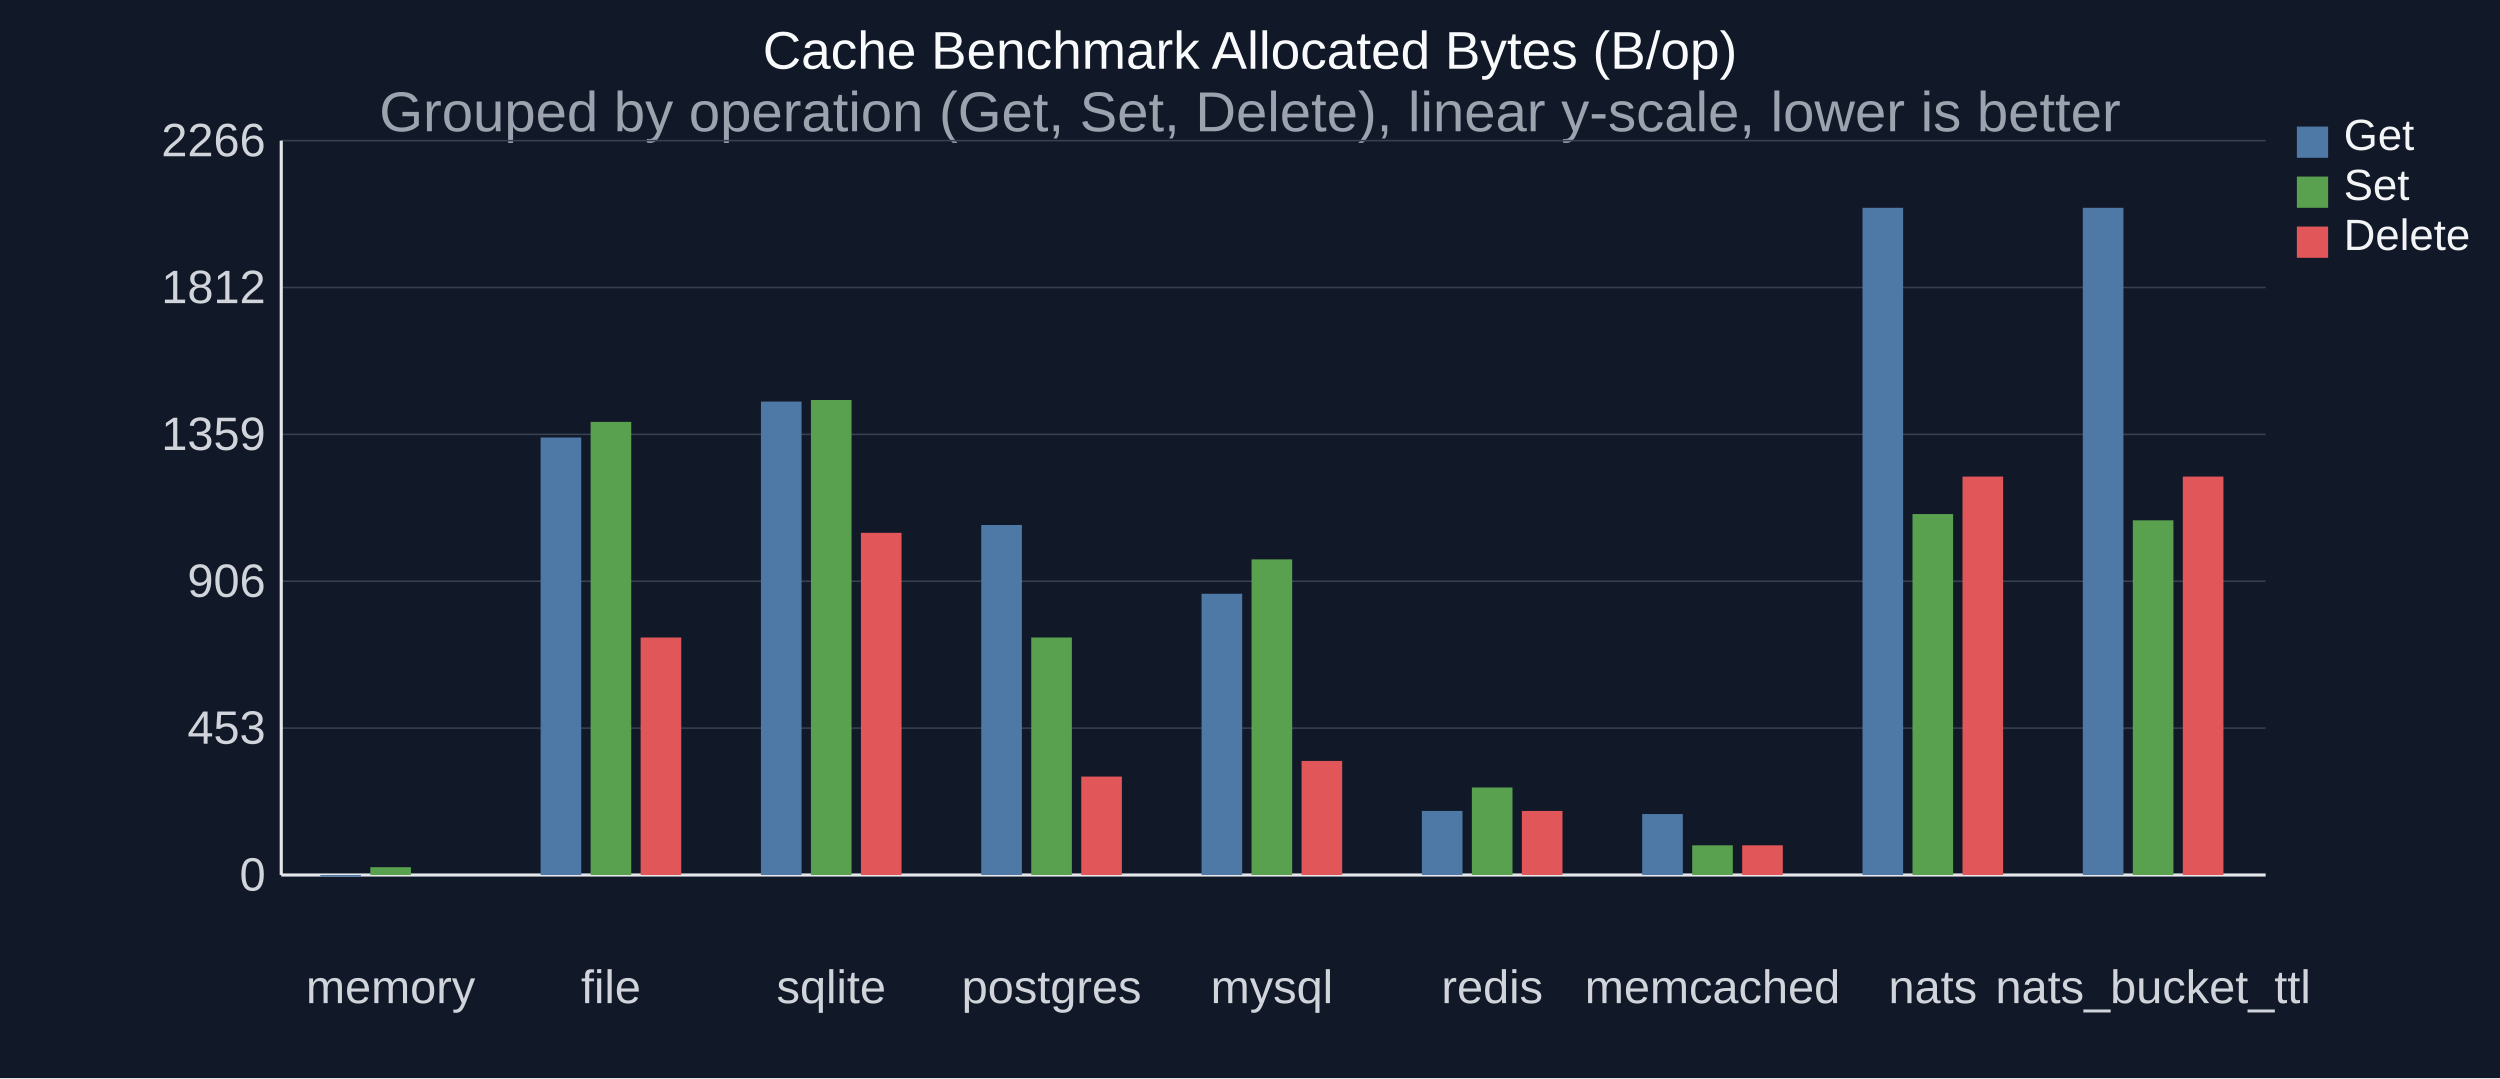
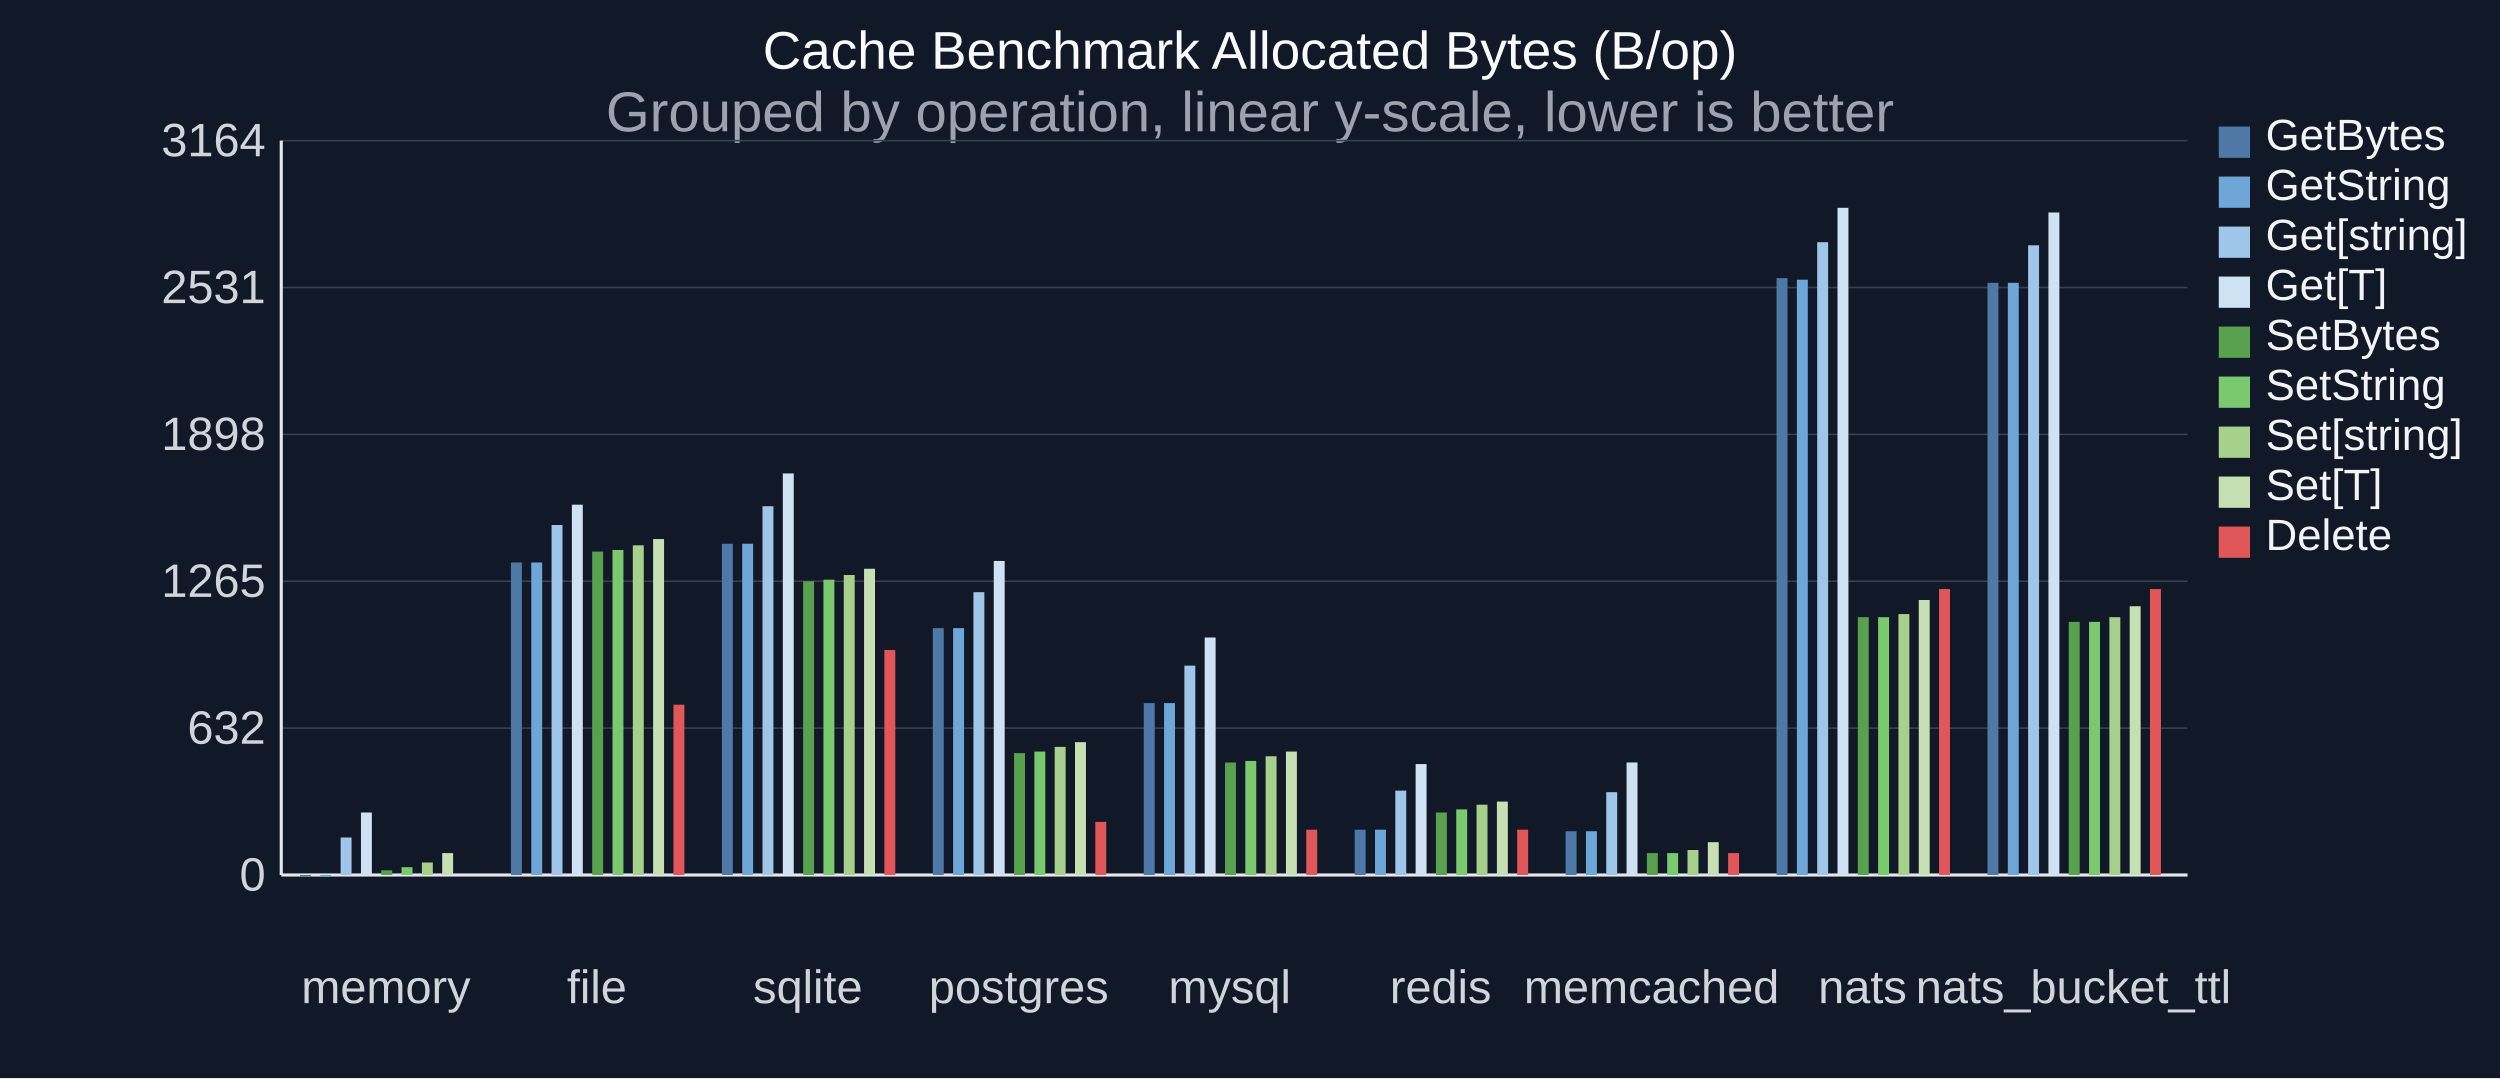
<svg xmlns="http://www.w3.org/2000/svg" width="1600" height="690" viewBox="0 0 1600 690">
  <rect width="100%" height="100%" fill="#111827" />
  <text x="800" y="44" text-anchor="middle" fill="#f9fafb" font-size="34" font-family="Arial, sans-serif">Cache Benchmark Allocated Bytes (B/op)</text>
-   <text x="800" y="84" text-anchor="middle" fill="#9ca3af" font-size="36" font-family="Arial, sans-serif">Grouped by operation (Get, Set, Delete), linear y-scale, lower is better</text>
-   <line x1="180" y1="560" x2="1450" y2="560" stroke="#374151" stroke-width="1" />
+   <text x="800" y="84" text-anchor="middle" fill="#9ca3af" font-size="36" font-family="Arial, sans-serif">Grouped by operation, linear y-scale, lower is better</text>
+   <line x1="180" y1="560" x2="1400" y2="560" stroke="#374151" stroke-width="1" />
  <text x="170" y="570" text-anchor="end" fill="#d1d5db" font-size="30" font-family="Arial, sans-serif">0</text>
-   <line x1="180" y1="466" x2="1450" y2="466" stroke="#374151" stroke-width="1" />
-   <text x="170" y="476" text-anchor="end" fill="#d1d5db" font-size="30" font-family="Arial, sans-serif">453</text>
-   <line x1="180" y1="372" x2="1450" y2="372" stroke="#374151" stroke-width="1" />
-   <text x="170" y="382" text-anchor="end" fill="#d1d5db" font-size="30" font-family="Arial, sans-serif">906</text>
-   <line x1="180" y1="278" x2="1450" y2="278" stroke="#374151" stroke-width="1" />
-   <text x="170" y="288" text-anchor="end" fill="#d1d5db" font-size="30" font-family="Arial, sans-serif">1359</text>
-   <line x1="180" y1="184" x2="1450" y2="184" stroke="#374151" stroke-width="1" />
-   <text x="170" y="194" text-anchor="end" fill="#d1d5db" font-size="30" font-family="Arial, sans-serif">1812</text>
-   <line x1="180" y1="90" x2="1450" y2="90" stroke="#374151" stroke-width="1" />
-   <text x="170" y="100" text-anchor="end" fill="#d1d5db" font-size="30" font-family="Arial, sans-serif">2266</text>
-   <line x1="180" y1="560" x2="1450" y2="560" stroke="#e5e7eb" stroke-width="2" />
+   <line x1="180" y1="466" x2="1400" y2="466" stroke="#374151" stroke-width="1" />
+   <text x="170" y="476" text-anchor="end" fill="#d1d5db" font-size="30" font-family="Arial, sans-serif">632</text>
+   <line x1="180" y1="372" x2="1400" y2="372" stroke="#374151" stroke-width="1" />
+   <text x="170" y="382" text-anchor="end" fill="#d1d5db" font-size="30" font-family="Arial, sans-serif">1265</text>
+   <line x1="180" y1="278" x2="1400" y2="278" stroke="#374151" stroke-width="1" />
+   <text x="170" y="288" text-anchor="end" fill="#d1d5db" font-size="30" font-family="Arial, sans-serif">1898</text>
+   <line x1="180" y1="184" x2="1400" y2="184" stroke="#374151" stroke-width="1" />
+   <text x="170" y="194" text-anchor="end" fill="#d1d5db" font-size="30" font-family="Arial, sans-serif">2531</text>
+   <line x1="180" y1="90" x2="1400" y2="90" stroke="#374151" stroke-width="1" />
+   <text x="170" y="100" text-anchor="end" fill="#d1d5db" font-size="30" font-family="Arial, sans-serif">3164</text>
+   <line x1="180" y1="560" x2="1400" y2="560" stroke="#e5e7eb" stroke-width="2" />
  <line x1="180" y1="560" x2="180" y2="90" stroke="#e5e7eb" stroke-width="2" />
-   <rect x="205" y="560" width="26" height="1" fill="#4e79a7" />
-   <rect x="237" y="555" width="26" height="5" fill="#59a14f" />
-   <rect x="269" y="560" width="26" height="0" fill="#e15759" />
-   <text x="250" y="642" text-anchor="middle" fill="#d1d5db" font-size="30" font-family="Arial, sans-serif">memory</text>
-   <rect x="346" y="280" width="26" height="280" fill="#4e79a7" />
-   <rect x="378" y="270" width="26" height="290" fill="#59a14f" />
-   <rect x="410" y="408" width="26" height="152" fill="#e15759" />
-   <text x="391" y="642" text-anchor="middle" fill="#d1d5db" font-size="30" font-family="Arial, sans-serif">file</text>
-   <rect x="487" y="257" width="26" height="303" fill="#4e79a7" />
-   <rect x="519" y="256" width="26" height="304" fill="#59a14f" />
-   <rect x="551" y="341" width="26" height="219" fill="#e15759" />
-   <text x="532" y="642" text-anchor="middle" fill="#d1d5db" font-size="30" font-family="Arial, sans-serif">sqlite</text>
-   <rect x="628" y="336" width="26" height="224" fill="#4e79a7" />
-   <rect x="660" y="408" width="26" height="152" fill="#59a14f" />
-   <rect x="692" y="497" width="26" height="63" fill="#e15759" />
-   <text x="673" y="642" text-anchor="middle" fill="#d1d5db" font-size="30" font-family="Arial, sans-serif">postgres</text>
-   <rect x="769" y="380" width="26" height="180" fill="#4e79a7" />
-   <rect x="801" y="358" width="26" height="202" fill="#59a14f" />
-   <rect x="833" y="487" width="26" height="73" fill="#e15759" />
-   <text x="814" y="642" text-anchor="middle" fill="#d1d5db" font-size="30" font-family="Arial, sans-serif">mysql</text>
-   <rect x="910" y="519" width="26" height="41" fill="#4e79a7" />
-   <rect x="942" y="504" width="26" height="56" fill="#59a14f" />
-   <rect x="974" y="519" width="26" height="41" fill="#e15759" />
-   <text x="955" y="642" text-anchor="middle" fill="#d1d5db" font-size="30" font-family="Arial, sans-serif">redis</text>
-   <rect x="1051" y="521" width="26" height="39" fill="#4e79a7" />
-   <rect x="1083" y="541" width="26" height="19" fill="#59a14f" />
-   <rect x="1115" y="541" width="26" height="19" fill="#e15759" />
-   <text x="1096" y="642" text-anchor="middle" fill="#d1d5db" font-size="30" font-family="Arial, sans-serif">memcached</text>
-   <rect x="1192" y="133" width="26" height="427" fill="#4e79a7" />
-   <rect x="1224" y="329" width="26" height="231" fill="#59a14f" />
-   <rect x="1256" y="305" width="26" height="255" fill="#e15759" />
-   <text x="1237" y="642" text-anchor="middle" fill="#d1d5db" font-size="30" font-family="Arial, sans-serif">nats</text>
-   <rect x="1333" y="133" width="26" height="427" fill="#4e79a7" />
-   <rect x="1365" y="333" width="26" height="227" fill="#59a14f" />
-   <rect x="1397" y="305" width="26" height="255" fill="#e15759" />
-   <text x="1378" y="642" text-anchor="middle" fill="#d1d5db" font-size="30" font-family="Arial, sans-serif">nats_bucket_ttl</text>
-   <rect x="1470" y="81" width="20" height="20" fill="#4e79a7" />
-   <text x="1500" y="96" fill="#f3f4f6" font-size="28" font-family="Arial, sans-serif">Get</text>
-   <rect x="1470" y="113" width="20" height="20" fill="#59a14f" />
-   <text x="1500" y="128" fill="#f3f4f6" font-size="28" font-family="Arial, sans-serif">Set</text>
-   <rect x="1470" y="145" width="20" height="20" fill="#e15759" />
-   <text x="1500" y="160" fill="#f3f4f6" font-size="28" font-family="Arial, sans-serif">Delete</text>
+   <rect x="192" y="560" width="7" height="1" fill="#4e79a7" />
+   <rect x="205" y="560" width="7" height="1" fill="#6ea6d8" />
+   <rect x="218" y="536" width="7" height="24" fill="#9fc5e8" />
+   <rect x="231" y="520" width="7" height="40" fill="#cfe2f3" />
+   <rect x="244" y="557" width="7" height="3" fill="#59a14f" />
+   <rect x="257" y="555" width="7" height="5" fill="#7bc96f" />
+   <rect x="270" y="552" width="7" height="8" fill="#a8d08d" />
+   <rect x="283" y="546" width="7" height="14" fill="#c6e0b4" />
+   <rect x="296" y="560" width="7" height="0" fill="#e15759" />
+   <text x="247" y="642" text-anchor="middle" fill="#d1d5db" font-size="30" font-family="Arial, sans-serif">memory</text>
+   <rect x="327" y="360" width="7" height="200" fill="#4e79a7" />
+   <rect x="340" y="360" width="7" height="200" fill="#6ea6d8" />
+   <rect x="353" y="336" width="7" height="224" fill="#9fc5e8" />
+   <rect x="366" y="323" width="7" height="237" fill="#cfe2f3" />
+   <rect x="379" y="353" width="7" height="207" fill="#59a14f" />
+   <rect x="392" y="352" width="7" height="208" fill="#7bc96f" />
+   <rect x="405" y="349" width="7" height="211" fill="#a8d08d" />
+   <rect x="418" y="345" width="7" height="215" fill="#c6e0b4" />
+   <rect x="431" y="451" width="7" height="109" fill="#e15759" />
+   <text x="382" y="642" text-anchor="middle" fill="#d1d5db" font-size="30" font-family="Arial, sans-serif">file</text>
+   <rect x="462" y="348" width="7" height="212" fill="#4e79a7" />
+   <rect x="475" y="348" width="7" height="212" fill="#6ea6d8" />
+   <rect x="488" y="324" width="7" height="236" fill="#9fc5e8" />
+   <rect x="501" y="303" width="7" height="257" fill="#cfe2f3" />
+   <rect x="514" y="372" width="7" height="188" fill="#59a14f" />
+   <rect x="527" y="371" width="7" height="189" fill="#7bc96f" />
+   <rect x="540" y="368" width="7" height="192" fill="#a8d08d" />
+   <rect x="553" y="364" width="7" height="196" fill="#c6e0b4" />
+   <rect x="566" y="416" width="7" height="144" fill="#e15759" />
+   <text x="517" y="642" text-anchor="middle" fill="#d1d5db" font-size="30" font-family="Arial, sans-serif">sqlite</text>
+   <rect x="597" y="402" width="7" height="158" fill="#4e79a7" />
+   <rect x="610" y="402" width="7" height="158" fill="#6ea6d8" />
+   <rect x="623" y="379" width="7" height="181" fill="#9fc5e8" />
+   <rect x="636" y="359" width="7" height="201" fill="#cfe2f3" />
+   <rect x="649" y="482" width="7" height="78" fill="#59a14f" />
+   <rect x="662" y="481" width="7" height="79" fill="#7bc96f" />
+   <rect x="675" y="478" width="7" height="82" fill="#a8d08d" />
+   <rect x="688" y="475" width="7" height="85" fill="#c6e0b4" />
+   <rect x="701" y="526" width="7" height="34" fill="#e15759" />
+   <text x="652" y="642" text-anchor="middle" fill="#d1d5db" font-size="30" font-family="Arial, sans-serif">postgres</text>
+   <rect x="732" y="450" width="7" height="110" fill="#4e79a7" />
+   <rect x="745" y="450" width="7" height="110" fill="#6ea6d8" />
+   <rect x="758" y="426" width="7" height="134" fill="#9fc5e8" />
+   <rect x="771" y="408" width="7" height="152" fill="#cfe2f3" />
+   <rect x="784" y="488" width="7" height="72" fill="#59a14f" />
+   <rect x="797" y="487" width="7" height="73" fill="#7bc96f" />
+   <rect x="810" y="484" width="7" height="76" fill="#a8d08d" />
+   <rect x="823" y="481" width="7" height="79" fill="#c6e0b4" />
+   <rect x="836" y="531" width="7" height="29" fill="#e15759" />
+   <text x="787" y="642" text-anchor="middle" fill="#d1d5db" font-size="30" font-family="Arial, sans-serif">mysql</text>
+   <rect x="867" y="531" width="7" height="29" fill="#4e79a7" />
+   <rect x="880" y="531" width="7" height="29" fill="#6ea6d8" />
+   <rect x="893" y="506" width="7" height="54" fill="#9fc5e8" />
+   <rect x="906" y="489" width="7" height="71" fill="#cfe2f3" />
+   <rect x="919" y="520" width="7" height="40" fill="#59a14f" />
+   <rect x="932" y="518" width="7" height="42" fill="#7bc96f" />
+   <rect x="945" y="515" width="7" height="45" fill="#a8d08d" />
+   <rect x="958" y="513" width="7" height="47" fill="#c6e0b4" />
+   <rect x="971" y="531" width="7" height="29" fill="#e15759" />
+   <text x="922" y="642" text-anchor="middle" fill="#d1d5db" font-size="30" font-family="Arial, sans-serif">redis</text>
+   <rect x="1002" y="532" width="7" height="28" fill="#4e79a7" />
+   <rect x="1015" y="532" width="7" height="28" fill="#6ea6d8" />
+   <rect x="1028" y="507" width="7" height="53" fill="#9fc5e8" />
+   <rect x="1041" y="488" width="7" height="72" fill="#cfe2f3" />
+   <rect x="1054" y="546" width="7" height="14" fill="#59a14f" />
+   <rect x="1067" y="546" width="7" height="14" fill="#7bc96f" />
+   <rect x="1080" y="544" width="7" height="16" fill="#a8d08d" />
+   <rect x="1093" y="539" width="7" height="21" fill="#c6e0b4" />
+   <rect x="1106" y="546" width="7" height="14" fill="#e15759" />
+   <text x="1057" y="642" text-anchor="middle" fill="#d1d5db" font-size="30" font-family="Arial, sans-serif">memcached</text>
+   <rect x="1137" y="178" width="7" height="382" fill="#4e79a7" />
+   <rect x="1150" y="179" width="7" height="381" fill="#6ea6d8" />
+   <rect x="1163" y="155" width="7" height="405" fill="#9fc5e8" />
+   <rect x="1176" y="133" width="7" height="427" fill="#cfe2f3" />
+   <rect x="1189" y="395" width="7" height="165" fill="#59a14f" />
+   <rect x="1202" y="395" width="7" height="165" fill="#7bc96f" />
+   <rect x="1215" y="393" width="7" height="167" fill="#a8d08d" />
+   <rect x="1228" y="384" width="7" height="176" fill="#c6e0b4" />
+   <rect x="1241" y="377" width="7" height="183" fill="#e15759" />
+   <text x="1192" y="642" text-anchor="middle" fill="#d1d5db" font-size="30" font-family="Arial, sans-serif">nats</text>
+   <rect x="1272" y="181" width="7" height="379" fill="#4e79a7" />
+   <rect x="1285" y="181" width="7" height="379" fill="#6ea6d8" />
+   <rect x="1298" y="157" width="7" height="403" fill="#9fc5e8" />
+   <rect x="1311" y="136" width="7" height="424" fill="#cfe2f3" />
+   <rect x="1324" y="398" width="7" height="162" fill="#59a14f" />
+   <rect x="1337" y="398" width="7" height="162" fill="#7bc96f" />
+   <rect x="1350" y="395" width="7" height="165" fill="#a8d08d" />
+   <rect x="1363" y="388" width="7" height="172" fill="#c6e0b4" />
+   <rect x="1376" y="377" width="7" height="183" fill="#e15759" />
+   <text x="1327" y="642" text-anchor="middle" fill="#d1d5db" font-size="30" font-family="Arial, sans-serif">nats_bucket_ttl</text>
+   <rect x="1420" y="81" width="20" height="20" fill="#4e79a7" />
+   <text x="1450" y="96" fill="#f3f4f6" font-size="28" font-family="Arial, sans-serif">GetBytes</text>
+   <rect x="1420" y="113" width="20" height="20" fill="#6ea6d8" />
+   <text x="1450" y="128" fill="#f3f4f6" font-size="28" font-family="Arial, sans-serif">GetString</text>
+   <rect x="1420" y="145" width="20" height="20" fill="#9fc5e8" />
+   <text x="1450" y="160" fill="#f3f4f6" font-size="28" font-family="Arial, sans-serif">Get[string]</text>
+   <rect x="1420" y="177" width="20" height="20" fill="#cfe2f3" />
+   <text x="1450" y="192" fill="#f3f4f6" font-size="28" font-family="Arial, sans-serif">Get[T]</text>
+   <rect x="1420" y="209" width="20" height="20" fill="#59a14f" />
+   <text x="1450" y="224" fill="#f3f4f6" font-size="28" font-family="Arial, sans-serif">SetBytes</text>
+   <rect x="1420" y="241" width="20" height="20" fill="#7bc96f" />
+   <text x="1450" y="256" fill="#f3f4f6" font-size="28" font-family="Arial, sans-serif">SetString</text>
+   <rect x="1420" y="273" width="20" height="20" fill="#a8d08d" />
+   <text x="1450" y="288" fill="#f3f4f6" font-size="28" font-family="Arial, sans-serif">Set[string]</text>
+   <rect x="1420" y="305" width="20" height="20" fill="#c6e0b4" />
+   <text x="1450" y="320" fill="#f3f4f6" font-size="28" font-family="Arial, sans-serif">Set[T]</text>
+   <rect x="1420" y="337" width="20" height="20" fill="#e15759" />
+   <text x="1450" y="352" fill="#f3f4f6" font-size="28" font-family="Arial, sans-serif">Delete</text>
</svg>
